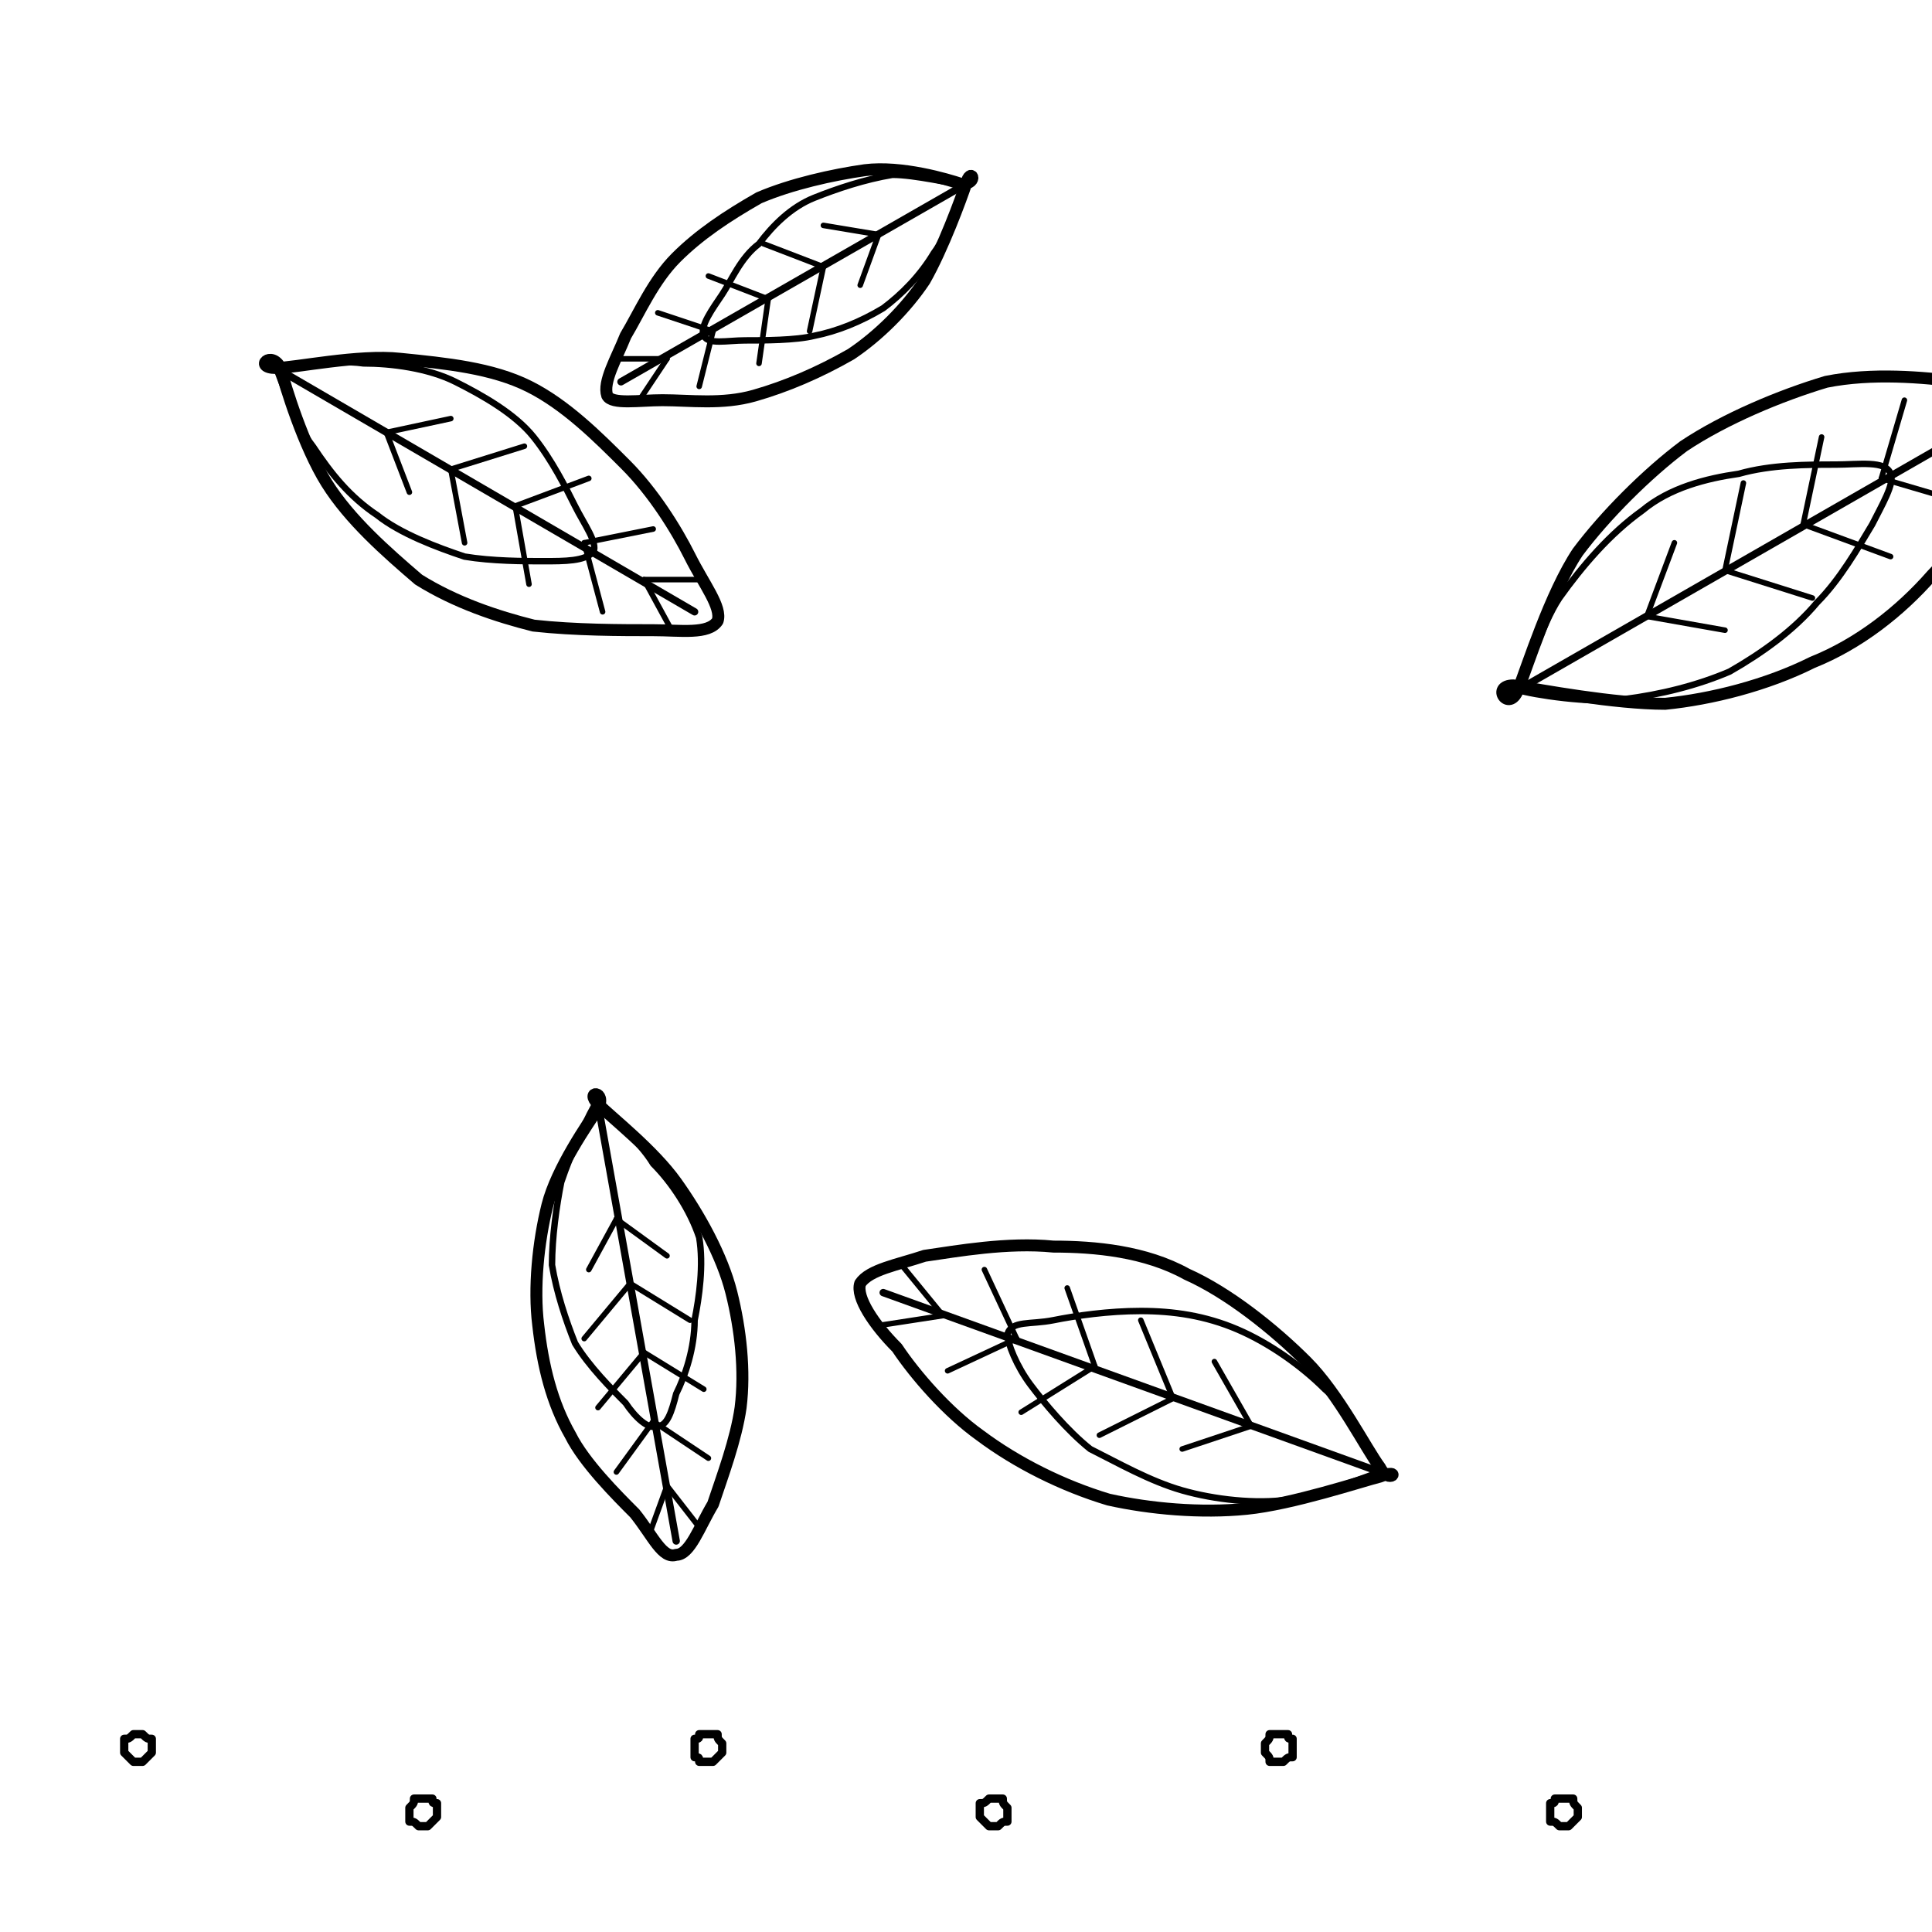
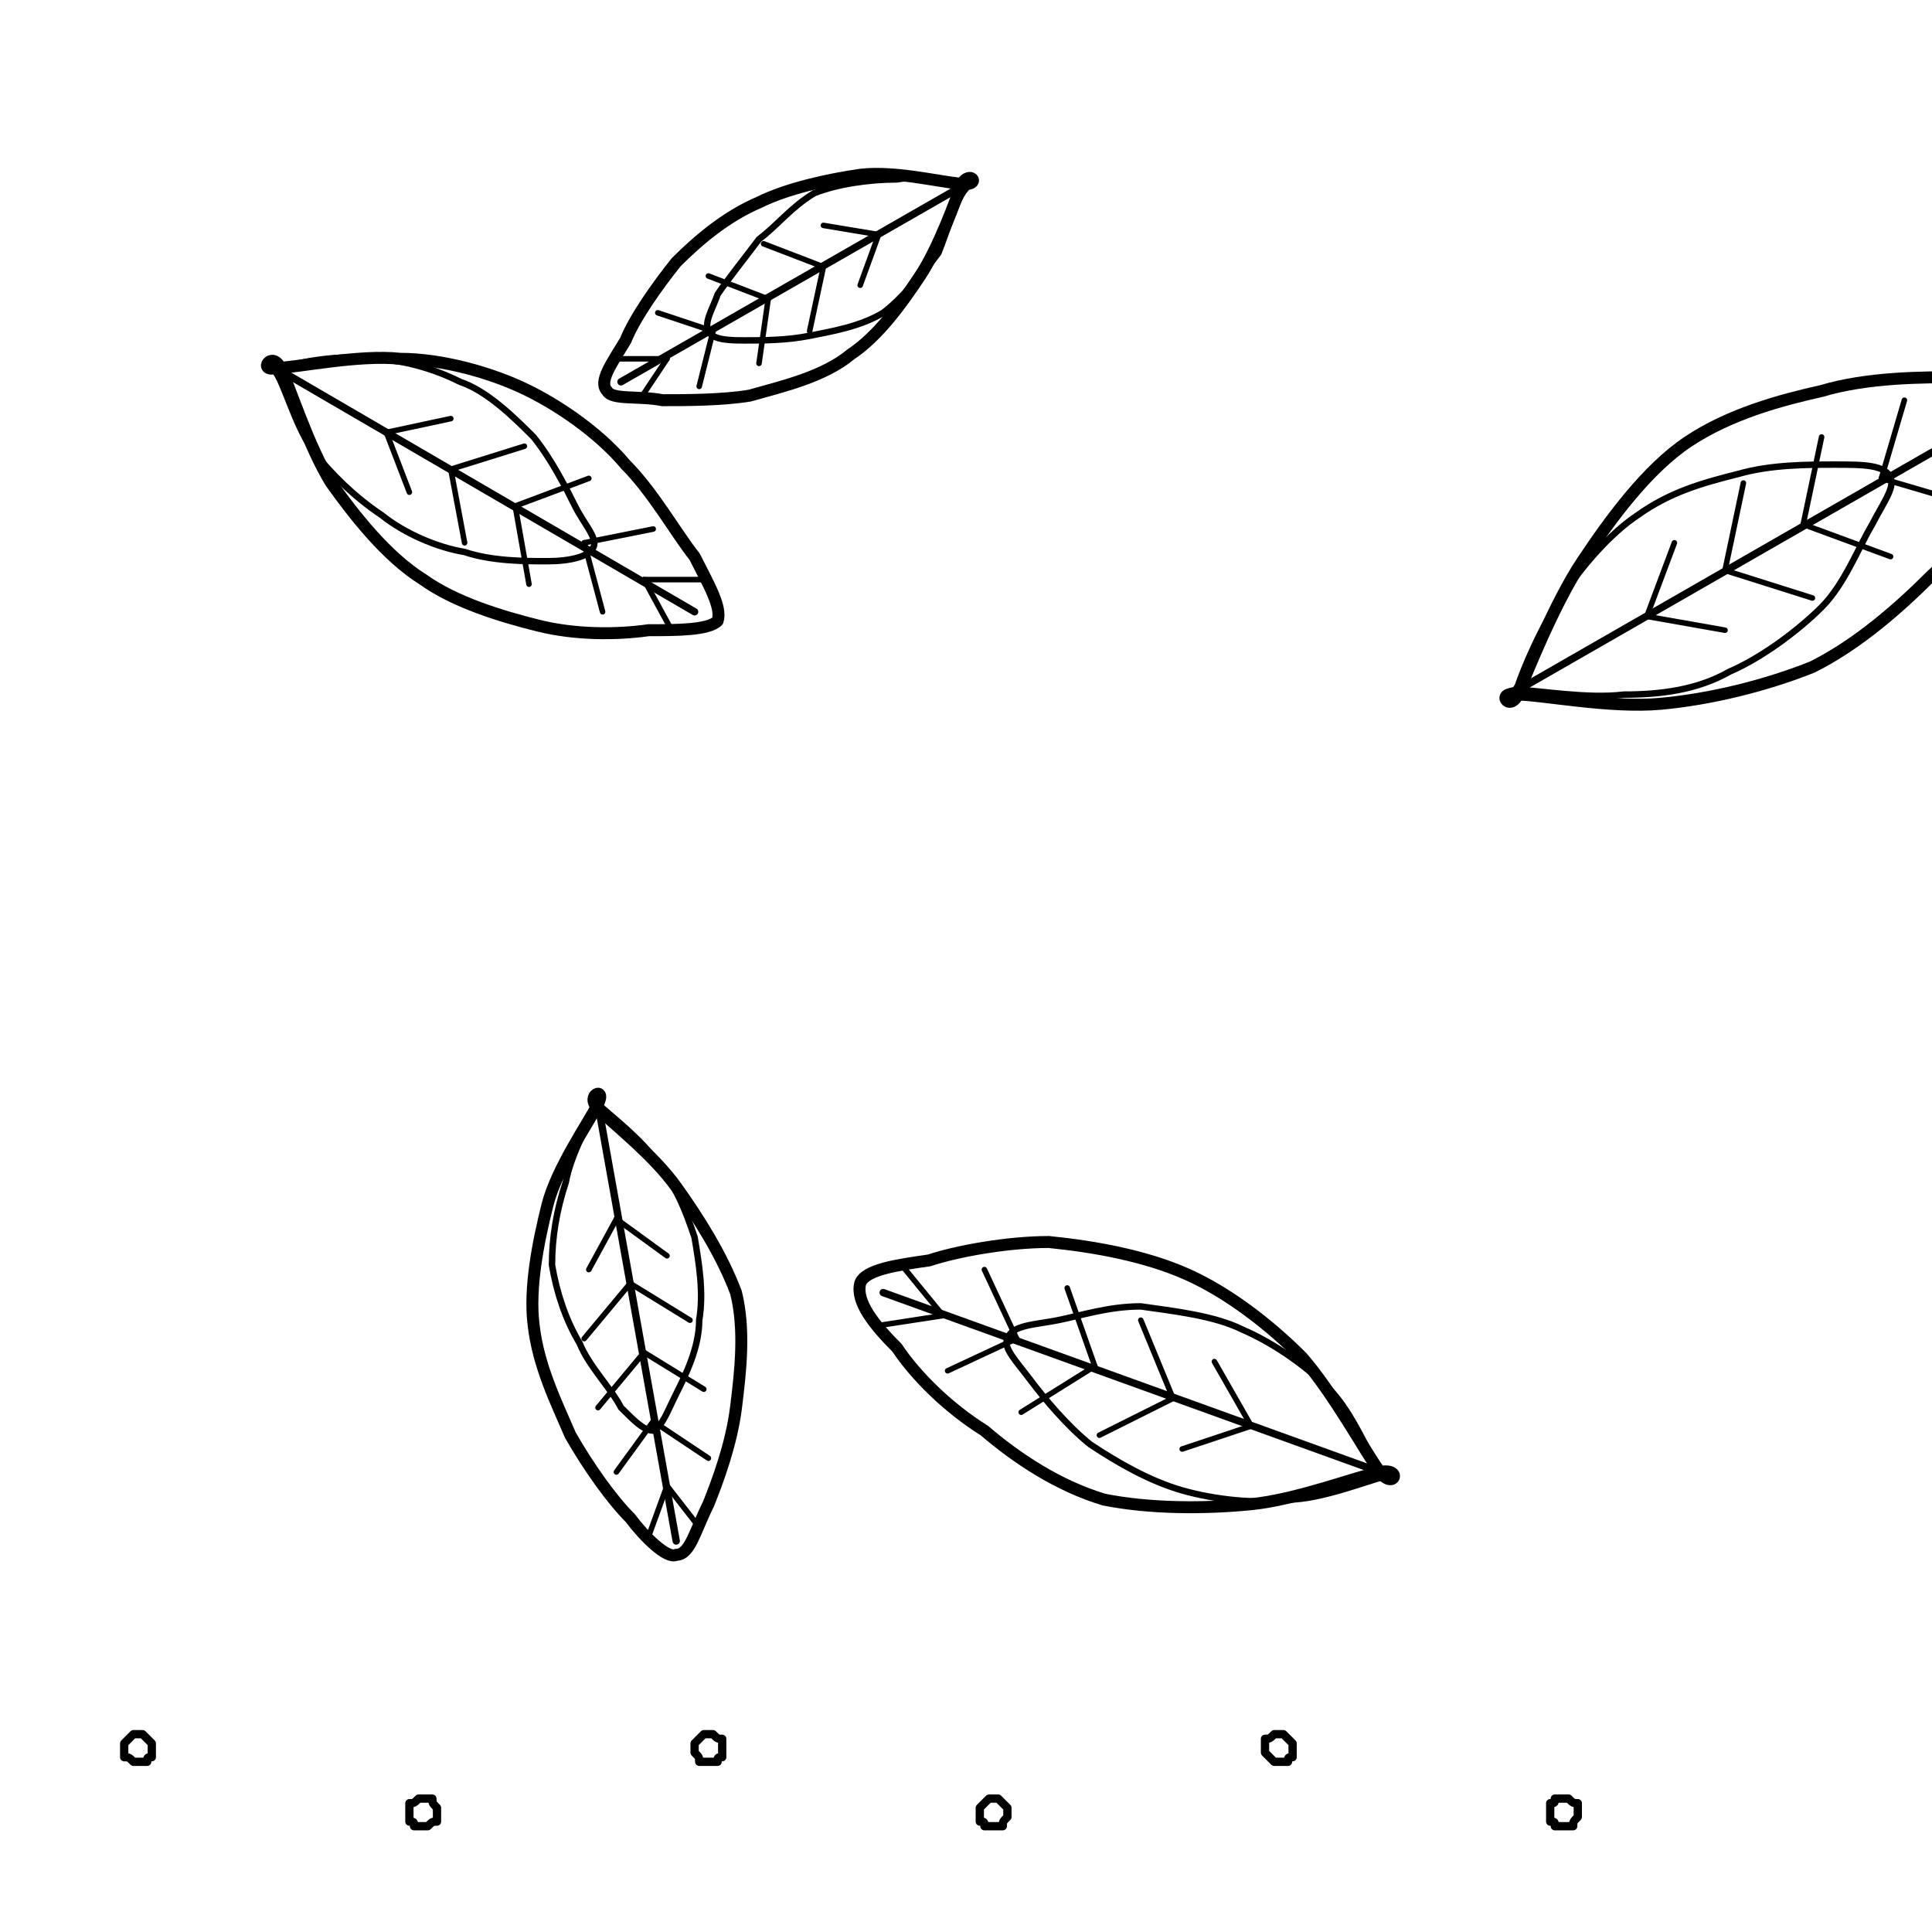
<svg xmlns="http://www.w3.org/2000/svg" viewBox="0 0 420 420" fill="none" stroke="currentColor" stroke-linecap="round" stroke-linejoin="round" aria-hidden="true" focusable="false">
-   <path d="M60 80C64 80 78 77 87 78C97 79 107 80 115 84C123 88 130 95 136 101C142 107 147 115 150 121C153 127 157 132 156 135C154 138 148 137 142 137C135 137 125 137 116 136C108 134 99 131 91 126C84 120 76 113 71 105C66 97 62 84 61 80C59 76 55 80 60 80Z" stroke-width="2.6" />
-   <path d="M59 80C63 80 72 78 79 79C85 79 93 80 99 83C105 86 112 90 116 95C120 100 123 106 125 110C127 114 130 118 129 120C127 122 123 122 118 122C114 122 107 122 101 121C95 119 87 116 82 112C76 108 72 103 68 97C64 92 61 82 60 80C58 77 56 81 59 80Z" stroke-width="1.4" />
+   <path d="M60 80C64 80 78 77 87 78C96 78 107 81 115 85C123 89 131 95 136 101C142 107 147 116 151 121C154 127 157 132 156 135C154 137 147 137 141 137C134 138 125 138 117 136C109 134 99 131 92 126C84 121 77 112 72 105C67 97 63 84 61 80C59 76 56 81 60 80Z" stroke-width="2.6" />
+   <path d="M61 80C64 79 73 77 80 78C87 78 94 80 100 83C106 85 112 91 116 95C120 100 123 106 125 110C127 114 130 117 129 119C128 121 124 122 119 122C114 122 107 122 101 120C95 119 88 116 83 112C77 108 72 103 68 98C64 92 62 84 60 81C59 78 57 80 61 80Z" stroke-width="1.4" />
  <line x1="60" y1="80" x2="151" y2="133" stroke-width="1.6" />
  <line x1="84" y1="94" x2="98" y2="91" stroke-width="1.2" />
  <line x1="84" y1="94" x2="89" y2="107" stroke-width="1.2" />
  <line x1="98" y1="102" x2="114" y2="97" stroke-width="1.2" />
  <line x1="98" y1="102" x2="101" y2="118" stroke-width="1.2" />
  <line x1="112" y1="110" x2="128" y2="104" stroke-width="1.2" />
  <line x1="112" y1="110" x2="115" y2="127" stroke-width="1.2" />
  <line x1="127" y1="118" x2="142" y2="115" stroke-width="1.2" />
  <line x1="127" y1="118" x2="131" y2="133" stroke-width="1.2" />
  <line x1="140" y1="126" x2="153" y2="126" stroke-width="1.2" />
  <line x1="140" y1="126" x2="146" y2="137" stroke-width="1.2" />
-   <path d="M210 40C209 43 205 54 201 61C197 67 191 73 185 77C178 81 171 84 164 86C157 88 150 87 144 87C139 87 133 88 132 86C131 83 134 78 136 73C139 68 142 61 147 56C152 51 158 47 165 43C172 40 181 38 188 37C196 36 206 39 209 40C213 40 211 36 210 40Z" stroke-width="2.6" />
-   <path d="M210 40C209 43 206 51 203 55C200 60 196 64 192 67C187 70 182 72 177 73C173 74 166 74 162 74C158 74 154 75 153 73C152 71 155 67 157 64C159 61 161 56 165 53C168 49 172 45 177 43C182 41 188 39 194 38C199 38 207 40 209 40C212 41 211 38 210 40Z" stroke-width="1.4" />
+   <path d="M209 40C208 43 204 54 200 60C196 66 191 73 185 77C179 82 170 84 163 86C157 87 149 87 144 87C139 86 133 87 132 85C130 83 133 79 136 74C138 69 143 62 147 57C152 52 158 47 165 44C171 41 180 39 187 38C195 37 206 40 210 40C213 40 211 37 209 40Z" stroke-width="2.6" />
+   <path d="M210 41C208 43 206 50 204 55C201 59 196 65 192 68C187 71 181 72 176 73C171 74 166 74 162 74C159 74 155 74 154 72C153 70 155 67 156 64C158 61 162 56 165 52C169 49 172 45 177 42C182 40 189 39 195 39C200 38 208 40 211 40C213 40 211 38 210 41Z" stroke-width="1.4" />
  <line x1="210" y1="40" x2="135" y2="83" stroke-width="1.6" />
  <line x1="191" y1="51" x2="187" y2="62" stroke-width="1.2" />
  <line x1="191" y1="51" x2="179" y2="49" stroke-width="1.2" />
  <line x1="179" y1="58" x2="176" y2="72" stroke-width="1.2" />
  <line x1="179" y1="58" x2="166" y2="53" stroke-width="1.2" />
  <line x1="167" y1="65" x2="165" y2="79" stroke-width="1.2" />
  <line x1="167" y1="65" x2="154" y2="60" stroke-width="1.2" />
  <line x1="155" y1="72" x2="152" y2="84" stroke-width="1.2" />
  <line x1="155" y1="72" x2="143" y2="68" stroke-width="1.2" />
  <line x1="145" y1="78" x2="139" y2="87" stroke-width="1.2" />
  <line x1="145" y1="78" x2="134" y2="78" stroke-width="1.2" />
-   <path d="M330 150C332 145 337 129 343 120C349 112 358 103 366 97C375 91 387 86 397 83C407 81 418 82 426 83C433 83 441 82 442 85C444 88 440 94 436 100C432 107 427 118 420 125C413 133 404 140 394 144C384 149 372 152 362 153C351 153 335 150 329 149C324 149 328 155 330 150Z" stroke-width="2.6" />
-   <path d="M330 150C332 147 335 136 339 130C344 123 350 116 357 111C363 106 371 104 378 103C385 101 393 101 399 101C404 101 410 100 411 103C412 105 409 110 407 114C404 119 400 126 395 131C390 137 383 142 376 146C369 149 361 151 353 152C346 153 333 151 330 150C326 150 328 154 330 150Z" stroke-width="1.4" />
+   <path d="M330 151C332 146 338 131 344 122C350 113 358 102 367 96C376 90 387 87 396 85C406 82 418 82 426 82C433 82 441 82 443 85C445 88 441 94 437 100C434 107 428 118 420 125C413 132 404 140 394 145C384 149 372 152 361 153C350 154 335 151 330 151C325 150 328 155 330 151Z" stroke-width="2.6" />
+   <path d="M330 149C331 146 335 136 340 129C344 123 350 116 356 112C363 107 370 105 378 103C385 101 393 101 399 101C405 101 410 101 411 104C412 106 409 110 407 114C404 119 401 127 396 132C391 137 383 143 376 146C369 150 361 151 353 151C345 152 334 150 330 150C326 150 328 153 330 149Z" stroke-width="1.4" />
  <line x1="330" y1="150" x2="438" y2="88" stroke-width="1.6" />
  <line x1="358" y1="134" x2="364" y2="118" stroke-width="1.2" />
  <line x1="358" y1="134" x2="375" y2="137" stroke-width="1.2" />
  <line x1="375" y1="124" x2="379" y2="105" stroke-width="1.2" />
  <line x1="375" y1="124" x2="394" y2="130" stroke-width="1.2" />
  <line x1="392" y1="114" x2="396" y2="95" stroke-width="1.2" />
  <line x1="392" y1="114" x2="411" y2="121" stroke-width="1.2" />
  <line x1="409" y1="104" x2="414" y2="87" stroke-width="1.2" />
  <line x1="409" y1="104" x2="426" y2="109" stroke-width="1.2" />
  <line x1="425" y1="95" x2="432" y2="82" stroke-width="1.2" />
  <line x1="425" y1="95" x2="440" y2="95" stroke-width="1.2" />
-   <path d="M130 240C133 243 142 250 147 257C152 264 157 273 159 281C161 289 162 298 161 306C160 313 157 321 155 327C152 332 150 338 147 338C144 339 142 334 138 329C134 325 127 318 124 312C120 305 118 297 117 288C116 280 117 270 119 262C121 254 128 244 130 241C132 237 127 237 130 240Z" stroke-width="2.6" />
-   <path d="M130 240C132 242 139 248 142 253C146 257 150 263 152 269C153 275 152 282 151 287C151 293 149 299 147 303C146 307 145 310 143 310C141 311 138 308 136 305C133 302 128 297 125 292C123 287 121 281 120 275C120 269 121 262 122 257C124 251 128 242 130 239C131 237 128 238 130 240Z" stroke-width="1.4" />
+   <path d="M130 241C133 244 142 251 147 258C152 265 157 273 160 281C162 289 161 298 160 306C159 314 156 322 154 327C151 333 150 338 147 338C145 339 140 334 137 330C133 326 128 319 124 312C121 305 117 297 116 288C115 280 117 270 119 262C121 254 128 244 130 240C132 236 127 238 130 241Z" stroke-width="2.6" />
+   <path d="M130 240C132 242 140 248 143 253C147 258 149 263 151 269C152 275 153 281 152 287C152 293 149 299 147 303C145 307 144 310 142 311C140 311 138 309 135 306C133 302 128 297 126 292C123 287 121 281 120 275C120 269 121 263 123 257C124 251 129 242 130 240C131 237 127 237 130 240Z" stroke-width="1.4" />
  <line x1="130" y1="240" x2="147" y2="335" stroke-width="1.6" />
  <line x1="134" y1="265" x2="145" y2="273" stroke-width="1.2" />
  <line x1="134" y1="265" x2="128" y2="276" stroke-width="1.2" />
  <line x1="137" y1="279" x2="150" y2="287" stroke-width="1.2" />
  <line x1="137" y1="279" x2="127" y2="291" stroke-width="1.2" />
  <line x1="140" y1="294" x2="153" y2="302" stroke-width="1.2" />
  <line x1="140" y1="294" x2="130" y2="306" stroke-width="1.2" />
  <line x1="142" y1="309" x2="154" y2="317" stroke-width="1.2" />
  <line x1="142" y1="309" x2="134" y2="320" stroke-width="1.2" />
  <line x1="145" y1="323" x2="152" y2="332" stroke-width="1.2" />
  <line x1="145" y1="323" x2="141" y2="334" stroke-width="1.2" />
-   <path d="M300 321C296 322 281 327 271 328C261 329 250 328 241 326C231 323 221 318 213 312C206 307 199 299 195 293C190 288 186 282 187 279C189 276 195 275 201 273C208 272 219 270 229 271C238 271 249 272 258 277C267 281 277 289 284 296C291 303 297 315 300 319C302 323 305 319 300 321Z" stroke-width="2.6" />
-   <path d="M300 320C297 321 287 325 280 326C273 327 264 326 257 324C250 322 243 318 237 315C232 311 227 305 224 301C221 297 219 292 219 290C220 287 224 288 229 287C234 286 241 285 248 285C255 285 262 286 269 289C276 292 283 297 288 302C294 307 299 317 300 320C302 323 304 319 300 320Z" stroke-width="1.4" />
+   <path d="M300 320C295 321 282 326 272 327C262 328 250 328 240 326C230 323 221 317 214 311C206 306 199 299 195 293C190 288 186 283 187 279C188 276 195 275 202 274C208 272 219 270 228 270C238 271 249 273 258 277C267 281 276 288 283 295C290 303 297 316 300 320C303 324 305 319 300 320Z" stroke-width="2.6" />
+   <path d="M301 321C297 322 287 326 280 326C273 327 264 326 257 324C250 322 243 318 237 314C232 310 227 304 224 300C221 296 218 293 219 291C220 288 225 288 230 287C235 286 241 284 248 284C255 285 264 286 270 289C277 292 284 297 289 302C294 307 298 317 300 320C302 323 304 319 301 321Z" stroke-width="1.4" />
  <line x1="300" y1="320" x2="192" y2="281" stroke-width="1.6" />
  <line x1="272" y1="310" x2="257" y2="315" stroke-width="1.2" />
  <line x1="272" y1="310" x2="264" y2="296" stroke-width="1.2" />
  <line x1="255" y1="304" x2="239" y2="312" stroke-width="1.2" />
  <line x1="255" y1="304" x2="248" y2="287" stroke-width="1.2" />
  <line x1="238" y1="297" x2="222" y2="307" stroke-width="1.2" />
  <line x1="238" y1="297" x2="232" y2="280" stroke-width="1.2" />
  <line x1="221" y1="291" x2="206" y2="298" stroke-width="1.2" />
  <line x1="221" y1="291" x2="214" y2="276" stroke-width="1.2" />
  <line x1="205" y1="286" x2="192" y2="288" stroke-width="1.2" />
  <line x1="205" y1="286" x2="196" y2="275" stroke-width="1.2" />
-   <path d="M33 380C33 380 33 381 33 381C32 382 32 382 31 383C31 383 30 383 30 383C29 383 29 383 29 383C28 382 28 382 27 381C27 381 27 381 27 380C27 380 27 379 27 378C28 378 28 378 29 377C29 377 30 377 30 377C31 377 31 377 31 377C32 378 32 378 33 378C33 379 33 379 33 380Z" stroke-width="1.8" />
-   <path d="M95 394C95 395 95 395 95 395C94 396 94 396 93 397C93 397 93 397 92 397C92 397 91 397 91 397C90 396 90 396 89 396C89 395 89 395 89 394C89 394 89 393 89 393C90 392 90 392 90 391C91 391 92 391 92 391C93 391 93 391 94 391C94 392 94 392 95 392C95 393 95 394 95 394Z" stroke-width="1.8" />
-   <path d="M157 380C157 381 157 381 157 381C156 382 156 382 155 383C155 383 155 383 154 383C154 383 153 383 152 383C152 382 152 382 151 382C151 381 151 381 151 380C151 379 151 379 151 378C152 378 152 378 152 377C153 377 154 377 154 377C155 377 155 377 156 377C156 378 156 378 157 379C157 379 157 380 157 380Z" stroke-width="1.8" />
-   <path d="M219 394C219 394 219 395 219 396C218 396 218 396 217 397C217 397 216 397 216 397C215 397 215 397 215 397C214 396 214 396 213 395C213 395 213 395 213 394C213 394 213 393 213 392C214 392 214 392 215 391C215 391 216 391 216 391C216 391 217 391 218 391C218 392 218 392 219 393C219 393 219 393 219 394Z" stroke-width="1.8" />
-   <path d="M281 380C281 381 281 381 281 382C280 382 280 382 279 383C279 383 279 383 278 383C278 383 277 383 276 383C276 382 276 382 275 381C275 381 275 381 275 380C275 380 275 379 275 379C276 378 276 378 276 377C277 377 278 377 278 377C279 377 279 377 280 377C280 378 280 378 281 378C281 379 281 380 281 380Z" stroke-width="1.8" />
-   <path d="M343 394C343 394 343 395 343 395C342 396 342 396 341 397C341 397 341 397 340 397C340 397 339 397 339 397C338 396 338 396 337 396C337 395 337 395 337 394C337 394 337 393 337 392C338 392 338 392 338 391C339 391 339 391 340 391C340 391 341 391 342 391C342 392 342 392 343 393C343 393 343 394 343 394Z" stroke-width="1.8" />
+   <path d="M33 380C33 381 33 381 33 382C32 382 32 382 32 383C31 383 30 383 30 383C30 383 29 383 29 383C28 382 28 382 27 382C27 381 27 380 27 380C27 379 27 379 27 379C28 378 28 378 29 377C29 377 30 377 30 377C30 377 31 377 31 377C32 378 32 378 33 379C33 379 33 380 33 380Z" stroke-width="1.8" />
+   <path d="M95 394C95 395 95 395 95 396C94 396 94 396 93 397C93 397 92 397 92 397C92 397 91 397 90 397C90 396 90 396 89 396C89 395 89 394 89 394C89 393 89 393 89 392C90 392 90 392 91 391C91 391 92 391 92 391C93 391 93 391 94 391C94 392 94 392 95 393C95 393 95 394 95 394Z" stroke-width="1.8" />
+   <path d="M157 380C157 381 157 381 157 382C156 382 156 382 156 383C155 383 154 383 154 383C153 383 153 383 152 383C152 382 152 382 151 381C151 381 151 380 151 380C151 380 151 379 151 379C152 378 152 378 153 377C153 377 153 377 154 377C154 377 155 377 155 377C156 378 156 378 157 378C157 379 157 380 157 380Z" stroke-width="1.8" />
+   <path d="M219 394C219 394 219 395 219 395C218 396 218 396 218 397C217 397 216 397 216 397C215 397 215 397 214 397C214 396 214 396 213 396C213 395 213 394 213 394C213 393 213 393 213 393C214 392 214 392 215 391C215 391 216 391 216 391C216 391 217 391 217 391C218 392 218 392 219 393C219 393 219 394 219 394Z" stroke-width="1.8" />
+   <path d="M281 380C281 381 281 381 281 382C280 382 280 382 280 383C279 383 278 383 278 383C277 383 277 383 277 383C276 382 276 382 275 381C275 381 275 380 275 380C275 379 275 379 275 378C276 378 276 378 277 377C277 377 278 377 278 377C279 377 279 377 279 377C280 378 280 378 281 379C281 379 281 380 281 380Z" stroke-width="1.8" />
+   <path d="M343 394C343 395 343 395 343 395C342 396 342 396 342 397C341 397 341 397 340 397C340 397 339 397 338 397C338 396 338 396 337 396C337 395 337 394 337 394C337 393 337 393 337 392C338 392 338 392 338 391C339 391 340 391 340 391C341 391 341 391 341 391C342 392 342 392 343 392C343 393 343 394 343 394Z" stroke-width="1.8" />
</svg>
